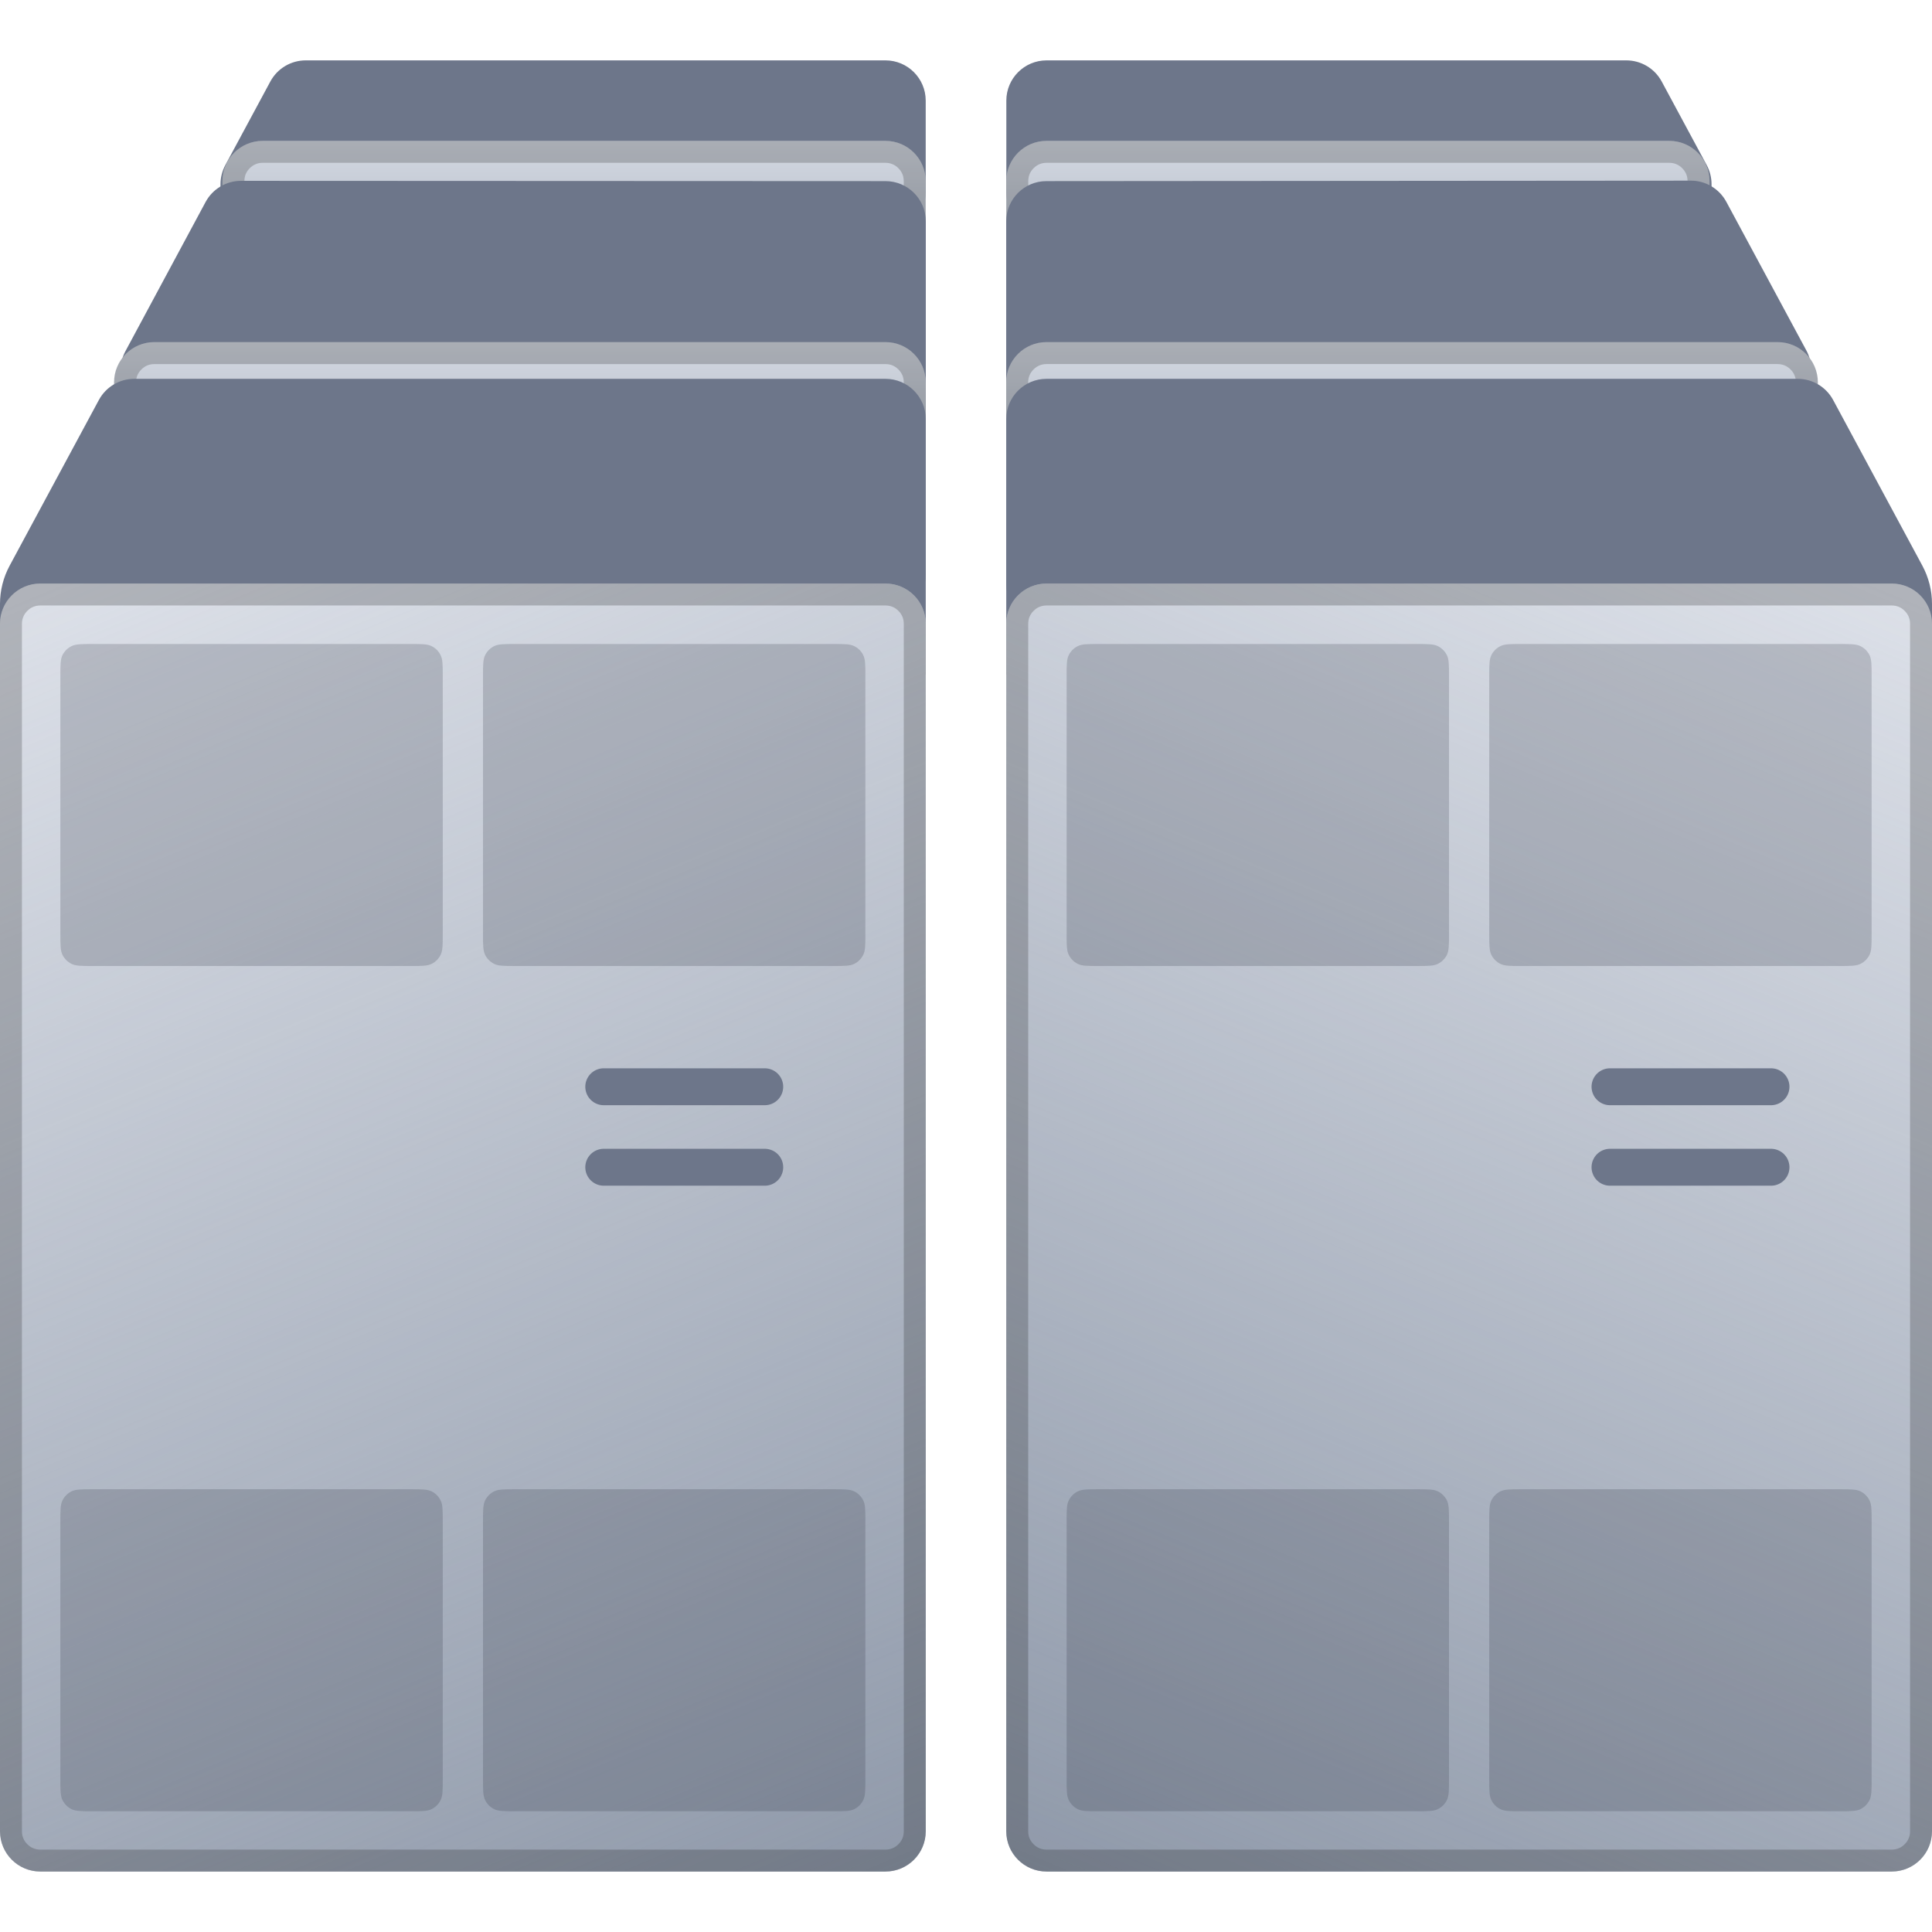
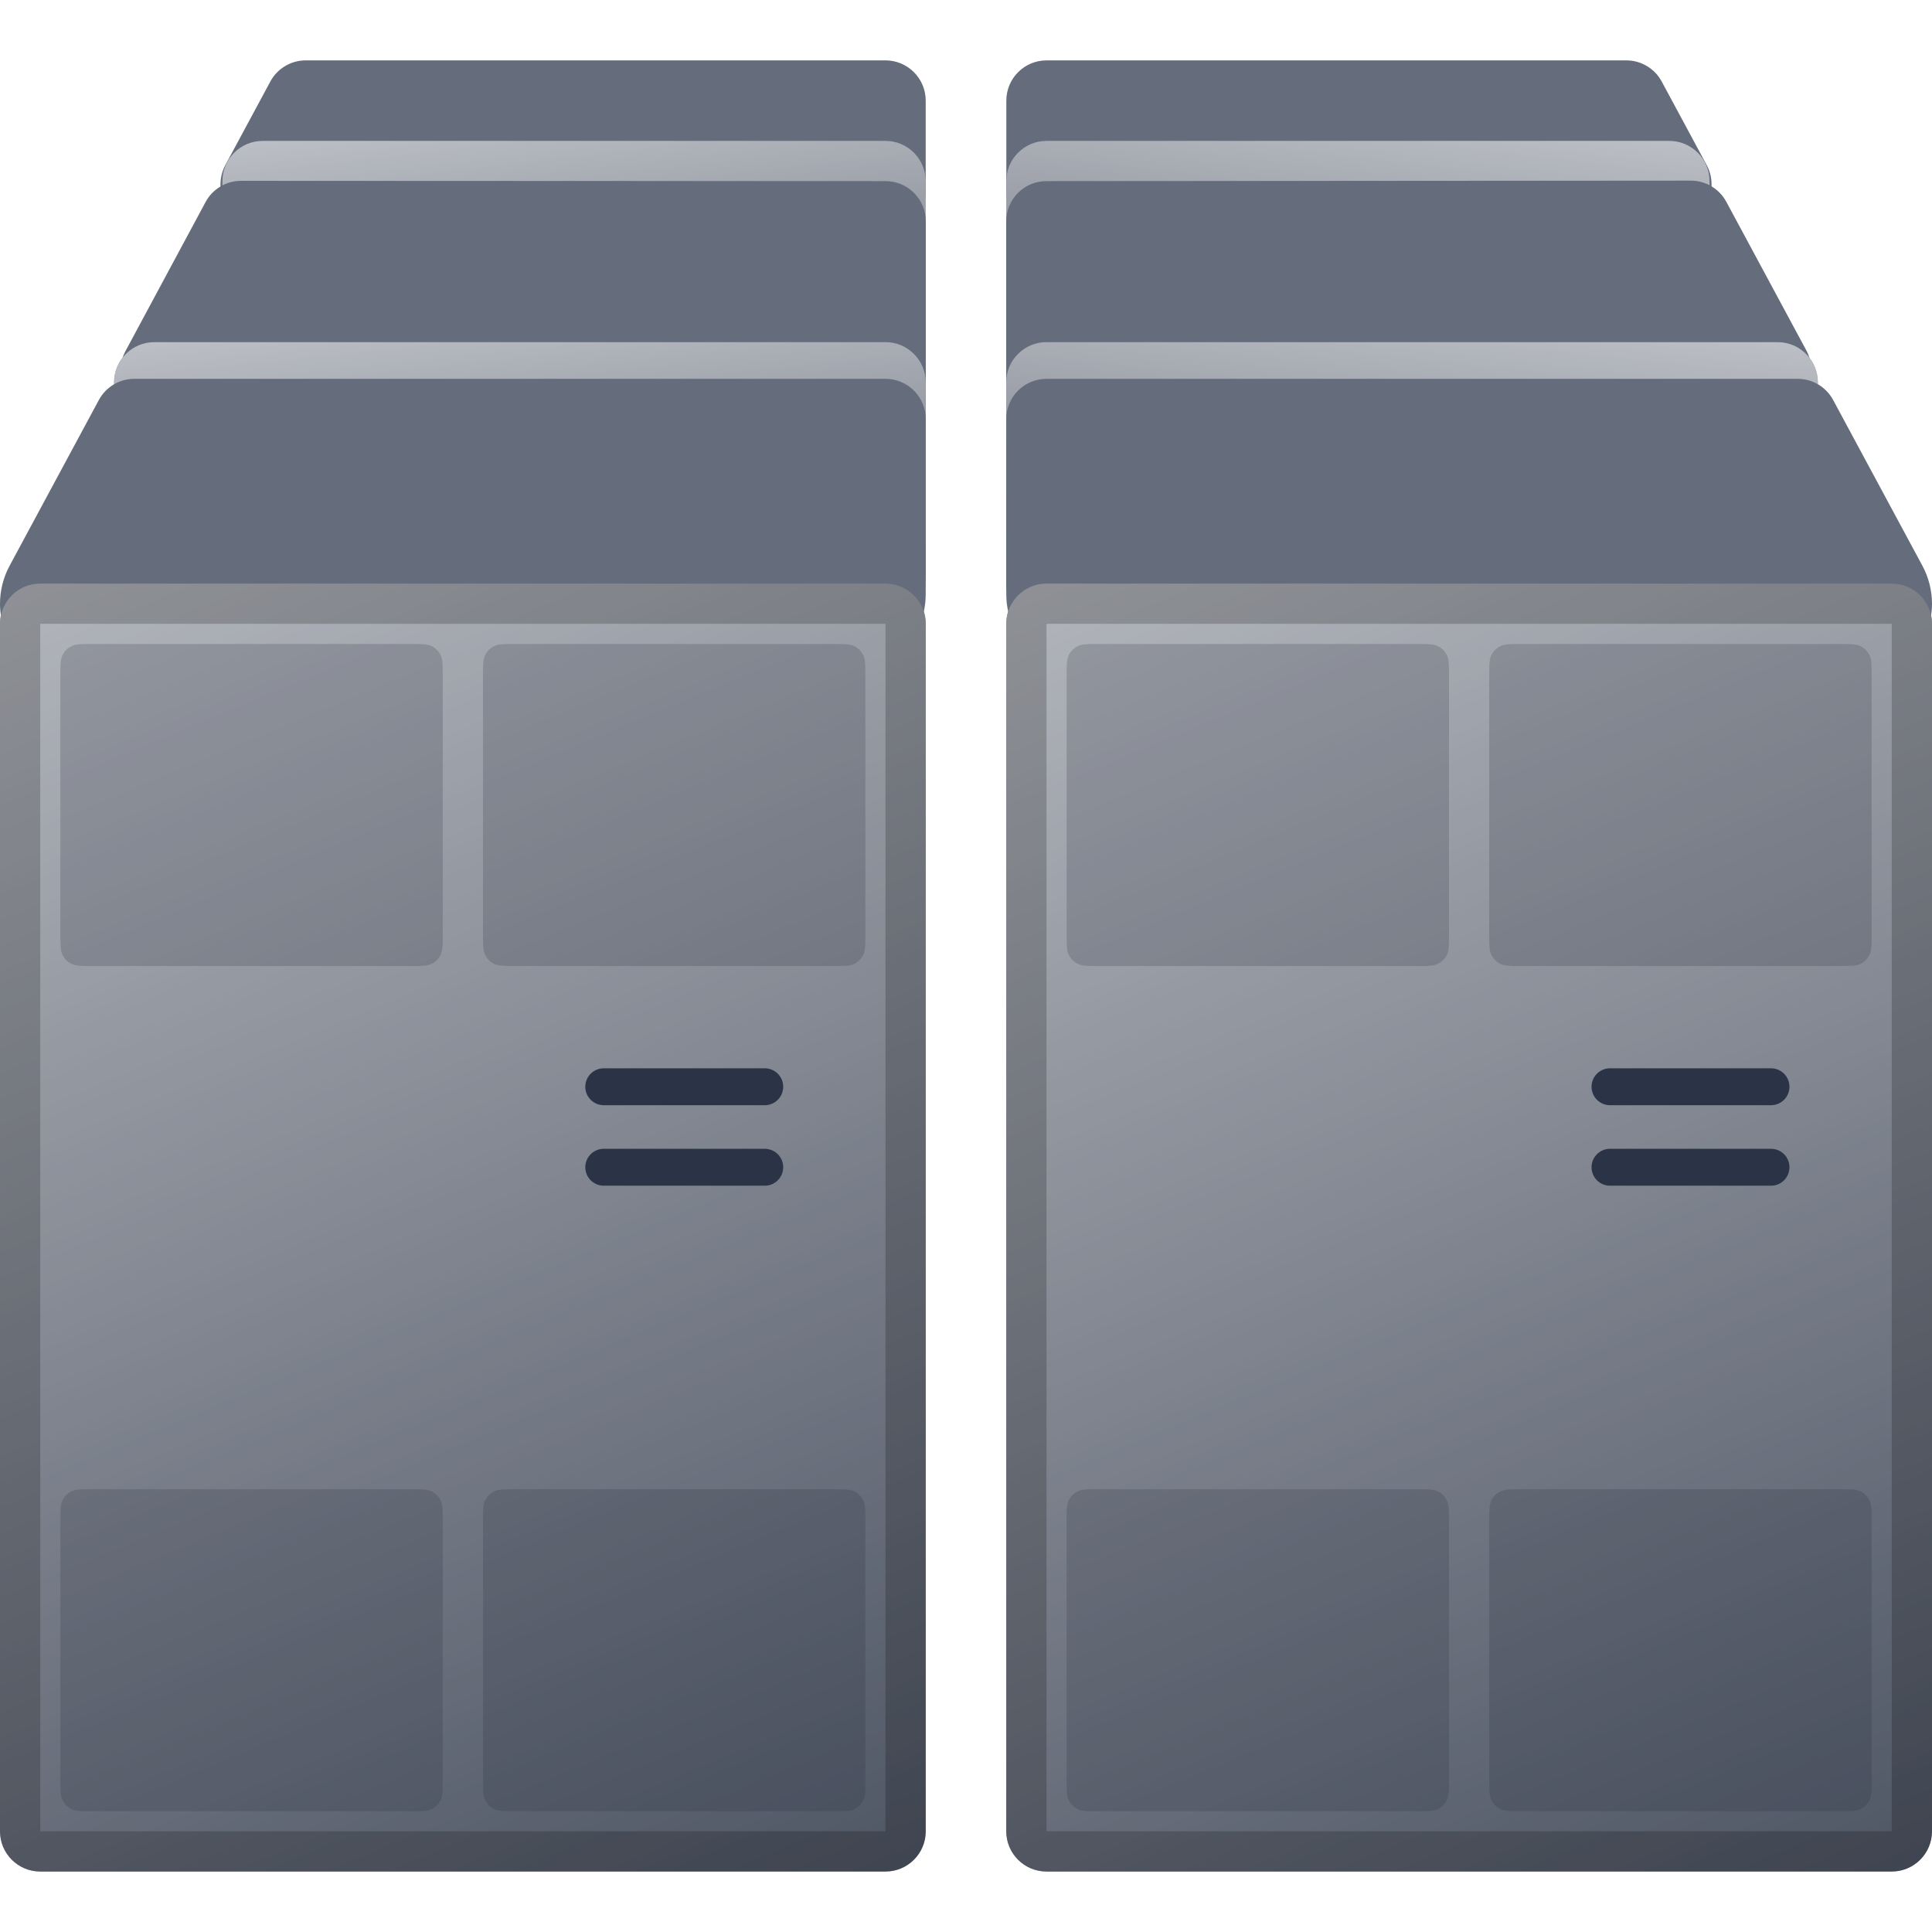
<svg xmlns="http://www.w3.org/2000/svg" width="48" height="48" viewBox="0 0 48 48" fill="none">
-   <path fill-rule="evenodd" clip-rule="evenodd" d="M22.999 4.326V2.5C22.999 1.948 22.551 1.5 21.999 1.5H7.596C7.228 1.5 6.89 1.702 6.716 2.026L5.597 4.104C5.519 4.25 5.478 4.413 5.478 4.578V4.778C5.478 5.33 5.925 5.778 6.478 5.778H21.999C22.551 5.778 22.999 5.33 22.999 4.778V4.326Z" fill="#6D768A" />
-   <path fill-rule="evenodd" clip-rule="evenodd" d="M6.526 3.5H21.998C22.551 3.5 22.998 3.948 22.998 4.5V9.285C22.998 9.838 22.551 10.285 21.998 10.285H6.526C5.974 10.285 5.526 9.838 5.526 9.285V4.5C5.526 3.948 5.974 3.5 6.526 3.5Z" fill="url(#paint0_linear_592_410)" />
-   <path fill-rule="evenodd" clip-rule="evenodd" d="M21.998 3.5H6.526C5.974 3.5 5.526 3.948 5.526 4.5V9.285C5.526 9.838 5.974 10.285 6.526 10.285H21.998C22.551 10.285 22.998 9.838 22.998 9.285V4.5C22.998 3.948 22.551 3.5 21.998 3.5ZM6.526 4.045H21.998C22.061 4.045 22.119 4.056 22.173 4.079C22.227 4.101 22.276 4.134 22.32 4.179C22.364 4.223 22.398 4.272 22.42 4.325C22.442 4.379 22.453 4.437 22.453 4.5V9.285C22.453 9.348 22.442 9.406 22.42 9.46C22.398 9.513 22.364 9.562 22.32 9.607C22.276 9.651 22.227 9.684 22.173 9.707C22.119 9.729 22.061 9.74 21.998 9.74H6.526C6.464 9.74 6.405 9.729 6.352 9.707C6.298 9.684 6.249 9.651 6.205 9.607C6.161 9.562 6.127 9.513 6.105 9.46C6.083 9.406 6.072 9.348 6.072 9.285V4.5C6.072 4.437 6.083 4.379 6.105 4.325C6.127 4.272 6.161 4.223 6.205 4.179C6.249 4.134 6.298 4.101 6.352 4.079C6.405 4.056 6.464 4.045 6.526 4.045Z" fill="black" fill-opacity="0.2" />
-   <path fill-rule="evenodd" clip-rule="evenodd" d="M5.988 4.493L22.001 4.5C22.553 4.5 23.001 4.947 23.001 5.5V8.956V10.499C23.001 11.052 22.553 11.5 22 11.5L3.997 11.49C3.444 11.49 2.997 11.042 2.997 10.49V9.198C2.997 9.033 3.038 8.871 3.116 8.725L5.107 5.02C5.281 4.696 5.619 4.493 5.988 4.493Z" fill="#6D768A" />
-   <path fill-rule="evenodd" clip-rule="evenodd" d="M3.834 8.5H21.999C22.552 8.5 22.999 8.948 22.999 9.5V14.285C22.999 14.838 22.552 15.285 21.999 15.285H3.834C3.282 15.285 2.834 14.838 2.834 14.285V9.5C2.834 8.948 3.282 8.5 3.834 8.5Z" fill="url(#paint1_linear_592_410)" />
-   <path fill-rule="evenodd" clip-rule="evenodd" d="M21.999 8.5H3.834C3.282 8.5 2.834 8.948 2.834 9.5V14.285C2.834 14.838 3.282 15.285 3.834 15.285H21.999C22.552 15.285 22.999 14.838 22.999 14.285V9.5C22.999 8.948 22.552 8.5 21.999 8.5ZM3.834 9.046H21.999C22.062 9.046 22.12 9.056 22.174 9.079C22.227 9.101 22.276 9.134 22.321 9.179C22.365 9.223 22.398 9.272 22.421 9.325C22.443 9.379 22.454 9.437 22.454 9.5V14.285C22.454 14.348 22.443 14.406 22.421 14.46C22.398 14.513 22.365 14.562 22.321 14.607C22.276 14.651 22.227 14.684 22.174 14.707C22.12 14.729 22.062 14.74 21.999 14.74H3.834C3.771 14.74 3.713 14.729 3.659 14.707C3.606 14.684 3.557 14.651 3.513 14.607C3.468 14.562 3.435 14.513 3.413 14.46C3.391 14.406 3.379 14.348 3.379 14.285V9.5C3.379 9.437 3.391 9.379 3.413 9.325C3.435 9.272 3.468 9.223 3.513 9.179C3.557 9.134 3.606 9.101 3.659 9.079C3.713 9.056 3.771 9.046 3.834 9.046Z" fill="black" fill-opacity="0.2" />
-   <path fill-rule="evenodd" clip-rule="evenodd" d="M22 9.412H3.337C2.969 9.412 2.63 9.614 2.456 9.938L0.239 14.055C0.082 14.347 0 14.672 0 15.003L2.20417e-08 16.76H23V14.499V10.412C23 9.86 22.552 9.412 22 9.412Z" fill="#6D768A" />
-   <path fill-rule="evenodd" clip-rule="evenodd" d="M25.002 4.326V2.5C25.002 1.948 25.45 1.5 26.002 1.5L40.405 1.5C40.773 1.5 41.111 1.702 41.285 2.026L42.404 4.104C42.482 4.25 42.523 4.413 42.523 4.578L42.523 4.778C42.523 5.33 42.076 5.778 41.523 5.778H26.002C25.45 5.778 25.002 5.33 25.002 4.778V4.326Z" fill="#6D768A" />
-   <path fill-rule="evenodd" clip-rule="evenodd" d="M41.473 3.5H26.001C25.449 3.5 25.001 3.948 25.001 4.5V9.5C25.001 10.052 25.449 10.5 26.001 10.5H41.473C42.025 10.5 42.473 10.052 42.473 9.5V4.5C42.473 3.948 42.025 3.5 41.473 3.5Z" fill="url(#paint2_linear_592_410)" />
-   <path fill-rule="evenodd" clip-rule="evenodd" d="M26.001 3.5H41.473C42.025 3.5 42.473 3.948 42.473 4.5V9.5C42.473 10.052 42.025 10.5 41.473 10.5H26.001C25.449 10.5 25.001 10.052 25.001 9.5V4.5C25.001 3.948 25.449 3.5 26.001 3.5ZM41.473 4.045H26.001C25.938 4.045 25.88 4.057 25.826 4.079C25.773 4.101 25.724 4.134 25.68 4.179C25.635 4.223 25.602 4.272 25.58 4.325C25.558 4.379 25.547 4.437 25.547 4.5V9.5C25.547 9.563 25.558 9.621 25.58 9.675C25.602 9.728 25.635 9.777 25.68 9.821C25.724 9.866 25.773 9.899 25.826 9.921C25.88 9.943 25.938 9.955 26.001 9.955H41.473C41.535 9.955 41.594 9.943 41.647 9.921C41.701 9.899 41.75 9.866 41.794 9.821C41.838 9.777 41.872 9.728 41.894 9.674C41.916 9.621 41.927 9.563 41.927 9.5V4.5C41.927 4.437 41.916 4.379 41.894 4.326C41.872 4.272 41.838 4.223 41.794 4.179C41.75 4.134 41.701 4.101 41.647 4.079C41.594 4.057 41.535 4.045 41.473 4.045Z" fill="black" fill-opacity="0.2" />
-   <path fill-rule="evenodd" clip-rule="evenodd" d="M42.009 4.488L25.998 4.5C25.446 4.5 24.999 4.948 24.999 5.5V8.956V10.501C24.999 11.053 25.447 11.501 25.999 11.501H43.999C44.551 11.501 44.999 11.053 44.999 10.501V9.184C44.999 9.018 44.958 8.855 44.88 8.71L42.89 5.014C42.715 4.69 42.377 4.488 42.009 4.488Z" fill="#6D768A" />
-   <path fill-rule="evenodd" clip-rule="evenodd" d="M44.164 8.5H25.999C25.447 8.5 24.999 8.948 24.999 9.5V14.5C24.999 15.052 25.447 15.5 25.999 15.5H44.164C44.716 15.5 45.164 15.052 45.164 14.5V9.5C45.164 8.948 44.716 8.5 44.164 8.5Z" fill="url(#paint3_linear_592_410)" />
-   <path fill-rule="evenodd" clip-rule="evenodd" d="M25.999 8.5H44.164C44.716 8.5 45.164 8.948 45.164 9.5V14.5C45.164 15.052 44.716 15.5 44.164 15.5H25.999C25.447 15.5 24.999 15.052 24.999 14.5V9.5C24.999 8.948 25.447 8.5 25.999 8.5ZM44.164 9.045H25.999C25.936 9.045 25.878 9.057 25.825 9.079C25.771 9.101 25.722 9.134 25.678 9.179C25.633 9.223 25.6 9.272 25.578 9.326C25.556 9.379 25.544 9.437 25.544 9.5V14.5C25.544 14.563 25.556 14.621 25.578 14.675C25.6 14.728 25.633 14.777 25.678 14.821C25.722 14.866 25.771 14.899 25.825 14.921C25.878 14.943 25.936 14.954 25.999 14.954H44.164C44.227 14.954 44.285 14.943 44.339 14.921C44.392 14.899 44.441 14.866 44.486 14.821C44.53 14.777 44.563 14.728 44.585 14.675C44.608 14.621 44.619 14.563 44.619 14.5V9.5C44.619 9.437 44.608 9.379 44.585 9.326C44.563 9.272 44.53 9.223 44.486 9.179C44.441 9.134 44.392 9.101 44.339 9.079C44.285 9.057 44.227 9.045 44.164 9.045Z" fill="black" fill-opacity="0.2" />
-   <path fill-rule="evenodd" clip-rule="evenodd" d="M26 9.412L44.663 9.412C45.031 9.412 45.37 9.614 45.544 9.938L47.761 14.055C47.918 14.347 48 14.672 48 15.003L48 16.76H25V14.499V10.412C25 9.86 25.448 9.412 26 9.412Z" fill="#6D768A" />
-   <path fill-rule="evenodd" clip-rule="evenodd" d="M1 14.498H22C22.552 14.498 23 14.946 23 15.498V45.498C23 46.05 22.552 46.498 22 46.498H1C0.448 46.498 0 46.05 0 45.498V15.498C0 14.946 0.448 14.498 1 14.498Z" fill="#DCE0E8" />
-   <path fill-rule="evenodd" clip-rule="evenodd" d="M1 14.498H22C22.552 14.498 23 14.946 23 15.498V45.498C23 46.05 22.552 46.498 22 46.498H1C0.448 46.498 0 46.05 0 45.498V15.498C0 14.946 0.448 14.498 1 14.498Z" fill="url(#paint4_linear_592_410)" />
-   <path fill-rule="evenodd" clip-rule="evenodd" d="M22 14.498H1C0.448 14.498 0 14.946 0 15.498V45.498C0 46.05 0.448 46.498 1 46.498H22C22.552 46.498 23 46.05 23 45.498V15.498C23 14.946 22.552 14.498 22 14.498ZM1 15.043H22C22.063 15.043 22.121 15.055 22.174 15.077C22.228 15.099 22.277 15.132 22.321 15.177C22.366 15.221 22.399 15.27 22.421 15.323C22.443 15.377 22.454 15.435 22.454 15.498V45.498C22.454 45.561 22.444 45.619 22.421 45.672C22.399 45.726 22.366 45.775 22.321 45.819C22.277 45.864 22.228 45.897 22.174 45.919C22.121 45.941 22.063 45.953 22 45.953H1C0.937 45.953 0.879 45.941 0.826 45.919C0.772 45.897 0.723 45.864 0.679 45.819C0.634 45.775 0.601 45.726 0.579 45.672C0.557 45.619 0.545 45.561 0.545 45.498V15.498C0.545 15.435 0.557 15.377 0.579 15.324C0.601 15.27 0.634 15.221 0.679 15.177C0.723 15.132 0.772 15.099 0.826 15.077C0.879 15.055 0.937 15.043 1 15.043Z" fill="black" fill-opacity="0.2" />
-   <path fill-rule="evenodd" clip-rule="evenodd" d="M47 14.498H26C25.448 14.498 25 14.946 25 15.498V45.498C25 46.05 25.448 46.498 26 46.498H47C47.552 46.498 48 46.05 48 45.498V15.498C48 14.946 47.552 14.498 47 14.498Z" fill="#DCE0E8" />
-   <path fill-rule="evenodd" clip-rule="evenodd" d="M47 14.498H26C25.448 14.498 25 14.946 25 15.498V45.498C25 46.05 25.448 46.498 26 46.498H47C47.552 46.498 48 46.05 48 45.498V15.498C48 14.946 47.552 14.498 47 14.498Z" fill="url(#paint5_linear_592_410)" />
-   <path fill-rule="evenodd" clip-rule="evenodd" d="M26 14.498H47C47.552 14.498 48 14.946 48 15.498V45.498C48 46.05 47.552 46.498 47 46.498H26C25.448 46.498 25 46.05 25 45.498V15.498C25 14.946 25.448 14.498 26 14.498ZM47 15.043H26C25.937 15.043 25.879 15.055 25.826 15.077C25.772 15.099 25.723 15.132 25.679 15.177C25.634 15.221 25.601 15.27 25.579 15.323C25.557 15.377 25.546 15.435 25.546 15.498V45.498C25.546 45.561 25.556 45.619 25.579 45.672C25.601 45.726 25.634 45.775 25.679 45.819C25.723 45.864 25.772 45.897 25.826 45.919C25.879 45.941 25.937 45.953 26 45.953H47C47.063 45.953 47.121 45.941 47.175 45.919C47.228 45.897 47.277 45.864 47.321 45.819C47.366 45.775 47.399 45.726 47.421 45.672C47.444 45.619 47.455 45.561 47.455 45.498V15.498C47.455 15.435 47.444 15.377 47.421 15.323C47.399 15.27 47.366 15.221 47.321 15.177C47.277 15.132 47.228 15.099 47.175 15.077C47.121 15.055 47.063 15.043 47 15.043Z" fill="black" fill-opacity="0.2" />
+   <path fill-rule="evenodd" clip-rule="evenodd" d="M22.999 4.326V2.5C22.999 1.948 22.551 1.5 21.999 1.5H7.596C7.228 1.5 6.89 1.702 6.716 2.026L5.597 4.104C5.519 4.25 5.478 4.413 5.478 4.578V4.778C5.478 5.33 5.925 5.778 6.478 5.778H21.999C22.551 5.778 22.999 5.33 22.999 4.778V4.326Z" fill="#656C7C" />
+   <path fill-rule="evenodd" clip-rule="evenodd" d="M6.526 3.5H21.998C22.551 3.5 22.998 3.948 22.998 4.5V9.285C22.998 9.838 22.551 10.285 21.998 10.285H6.526C5.974 10.285 5.526 9.838 5.526 9.285V4.5C5.526 3.948 5.974 3.5 6.526 3.5Z" fill="#565D6C" />
+   <path fill-rule="evenodd" clip-rule="evenodd" d="M6.526 3.5H21.998C22.551 3.5 22.998 3.948 22.998 4.5V9.285C22.998 9.838 22.551 10.285 21.998 10.285H6.526C5.974 10.285 5.526 9.838 5.526 9.285V4.5C5.526 3.948 5.974 3.5 6.526 3.5Z" fill="url(#paint0_linear_592_410)" fill-opacity="0.6" />
+   <path fill-rule="evenodd" clip-rule="evenodd" d="M5.988 4.493L22.001 4.5C22.553 4.5 23.001 4.947 23.001 5.5V8.956V10.499C23.001 11.052 22.553 11.5 22 11.5L3.997 11.49C3.444 11.49 2.997 11.042 2.997 10.49V9.198C2.997 9.033 3.038 8.871 3.116 8.725L5.107 5.02C5.281 4.696 5.619 4.493 5.988 4.493Z" fill="#656C7C" />
+   <path fill-rule="evenodd" clip-rule="evenodd" d="M3.834 8.5H21.999C22.552 8.5 22.999 8.948 22.999 9.5V14.285C22.999 14.838 22.552 15.285 21.999 15.285H3.834C3.282 15.285 2.834 14.838 2.834 14.285V9.5C2.834 8.948 3.282 8.5 3.834 8.5Z" fill="#565D6C" />
+   <path fill-rule="evenodd" clip-rule="evenodd" d="M3.834 8.5H21.999C22.552 8.5 22.999 8.948 22.999 9.5V14.285C22.999 14.838 22.552 15.285 21.999 15.285H3.834C3.282 15.285 2.834 14.838 2.834 14.285V9.5C2.834 8.948 3.282 8.5 3.834 8.5Z" fill="url(#paint1_linear_592_410)" fill-opacity="0.6" />
+   <path fill-rule="evenodd" clip-rule="evenodd" d="M22 9.412H3.337C2.969 9.412 2.63 9.614 2.456 9.938L0.239 14.055C0.082 14.347 0 14.672 0 15.003C1.21733e-08 15.973 0.786 16.76 1.757 16.76H20.739C20.981 16.76 21.102 16.76 21.204 16.749C22.147 16.652 22.893 15.907 22.989 14.964C23 14.862 23 14.741 23 14.499V10.412C23 9.86 22.552 9.412 22 9.412Z" fill="#656C7C" />
+   <path fill-rule="evenodd" clip-rule="evenodd" d="M25.002 4.326V2.5C25.002 1.948 25.45 1.5 26.002 1.5L40.405 1.5C40.773 1.5 41.111 1.702 41.285 2.026L42.404 4.104C42.482 4.25 42.523 4.413 42.523 4.578L42.523 4.778C42.523 5.33 42.076 5.778 41.523 5.778H26.002C25.45 5.778 25.002 5.33 25.002 4.778V4.326Z" fill="#656C7C" />
+   <path fill-rule="evenodd" clip-rule="evenodd" d="M41.473 3.5H26.001C25.449 3.5 25.001 3.948 25.001 4.5V9.5C25.001 10.052 25.449 10.5 26.001 10.5H41.473C42.025 10.5 42.473 10.052 42.473 9.5V4.5C42.473 3.948 42.025 3.5 41.473 3.5Z" fill="#565D6C" />
+   <path fill-rule="evenodd" clip-rule="evenodd" d="M41.473 3.5H26.001C25.449 3.5 25.001 3.948 25.001 4.5V9.5C25.001 10.052 25.449 10.5 26.001 10.5H41.473C42.025 10.5 42.473 10.052 42.473 9.5V4.5C42.473 3.948 42.025 3.5 41.473 3.5Z" fill="url(#paint2_linear_592_410)" fill-opacity="0.6" />
+   <path fill-rule="evenodd" clip-rule="evenodd" d="M42.009 4.488L25.998 4.5C25.446 4.5 24.999 4.948 24.999 5.5V8.956V10.501C24.999 11.053 25.447 11.501 25.999 11.501H43.999C44.551 11.501 44.999 11.053 44.999 10.501V9.184C44.999 9.018 44.958 8.855 44.88 8.71L42.89 5.014C42.715 4.69 42.377 4.488 42.009 4.488Z" fill="#656C7C" />
+   <path fill-rule="evenodd" clip-rule="evenodd" d="M44.164 8.5H25.999C25.447 8.5 24.999 8.948 24.999 9.5V14.5C24.999 15.052 25.447 15.5 25.999 15.5H44.164C44.716 15.5 45.164 15.052 45.164 14.5V9.5C45.164 8.948 44.716 8.5 44.164 8.5Z" fill="#565D6C" />
+   <path fill-rule="evenodd" clip-rule="evenodd" d="M44.164 8.5H25.999C25.447 8.5 24.999 8.948 24.999 9.5V14.5C24.999 15.052 25.447 15.5 25.999 15.5H44.164C44.716 15.5 45.164 15.052 45.164 14.5V9.5C45.164 8.948 44.716 8.5 44.164 8.5Z" fill="url(#paint3_linear_592_410)" fill-opacity="0.6" />
+   <path fill-rule="evenodd" clip-rule="evenodd" d="M26 9.412L44.663 9.412C45.031 9.412 45.37 9.614 45.544 9.938L47.761 14.055C47.918 14.347 48 14.672 48 15.003C48 15.973 47.214 16.76 46.243 16.76H27.261C27.019 16.76 26.898 16.76 26.796 16.75C25.853 16.652 25.107 15.907 25.011 14.964C25 14.863 25 14.741 25 14.499V10.412C25 9.86 25.448 9.412 26 9.412Z" fill="#656C7C" />
+   <path fill-rule="evenodd" clip-rule="evenodd" d="M1 14.498H22C22.552 14.498 23 14.946 23 15.498V45.498C23 46.05 22.552 46.498 22 46.498H1C0.448 46.498 0 46.05 0 45.498V15.498C0 14.946 0.448 14.498 1 14.498Z" fill="#3C4454" />
+   <path fill-rule="evenodd" clip-rule="evenodd" d="M1 14.498H22C22.552 14.498 23 14.946 23 15.498V45.498C23 46.05 22.552 46.498 22 46.498H1C0.448 46.498 0 46.05 0 45.498V15.498C0 14.946 0.448 14.498 1 14.498Z" fill="url(#paint4_linear_592_410)" fill-opacity="0.6" />
+   <path d="M1 14.998H22C22.276 14.998 22.5 15.222 22.5 15.498V45.498C22.5 45.774 22.276 45.998 22 45.998H1C0.724 45.998 0.5 45.774 0.5 45.498V15.498C0.5 15.222 0.724 14.998 1 14.998Z" stroke="black" stroke-opacity="0.2" />
+   <path fill-rule="evenodd" clip-rule="evenodd" d="M26 14.498H47C47.552 14.498 48 14.946 48 15.498V45.498C48 46.05 47.552 46.498 47 46.498H26C25.448 46.498 25 46.05 25 45.498V15.498C25 14.946 25.448 14.498 26 14.498Z" fill="#3C4454" />
+   <path fill-rule="evenodd" clip-rule="evenodd" d="M26 14.498H47C47.552 14.498 48 14.946 48 15.498V45.498C48 46.05 47.552 46.498 47 46.498H26C25.448 46.498 25 46.05 25 45.498V15.498C25 14.946 25.448 14.498 26 14.498Z" fill="url(#paint5_linear_592_410)" fill-opacity="0.6" />
+   <path d="M26 14.998H47C47.276 14.998 47.5 15.222 47.5 15.498V45.498C47.5 45.774 47.276 45.998 47 45.998H26C25.724 45.998 25.5 45.774 25.5 45.498V15.498C25.5 15.222 25.724 14.998 26 14.998Z" stroke="black" stroke-opacity="0.2" />
  <path opacity="0.2" d="M10.2 16H2.3C2.02 16 1.88 16 1.773 16.055C1.679 16.102 1.602 16.179 1.554 16.273C1.5 16.38 1.5 16.52 1.5 16.8V23.2C1.5 23.48 1.5 23.62 1.554 23.727C1.602 23.821 1.679 23.898 1.773 23.945C1.88 24 2.02 24 2.3 24H10.2C10.48 24 10.62 24 10.727 23.945C10.821 23.898 10.898 23.821 10.945 23.727C11 23.62 11 23.48 11 23.2V16.8C11 16.52 11 16.38 10.945 16.273C10.898 16.179 10.821 16.102 10.727 16.055C10.62 16 10.48 16 10.2 16Z" fill="#232837" />
  <path opacity="0.2" d="M35.2 16H27.3C27.02 16 26.88 16 26.773 16.055C26.679 16.102 26.602 16.179 26.555 16.273C26.5 16.38 26.5 16.52 26.5 16.8V23.2C26.5 23.48 26.5 23.62 26.555 23.727C26.602 23.821 26.679 23.898 26.773 23.945C26.88 24 27.02 24 27.3 24H35.2C35.48 24 35.62 24 35.727 23.945C35.821 23.898 35.898 23.821 35.946 23.727C36 23.62 36 23.48 36 23.2V16.8C36 16.52 36 16.38 35.946 16.273C35.898 16.179 35.821 16.102 35.727 16.055C35.62 16 35.48 16 35.2 16Z" fill="#232837" />
  <path opacity="0.2" d="M10.2 37H2.3C2.02 37 1.88 37 1.773 37.054C1.679 37.102 1.602 37.179 1.554 37.273C1.5 37.38 1.5 37.52 1.5 37.8V44.2C1.5 44.48 1.5 44.62 1.554 44.727C1.602 44.821 1.679 44.898 1.773 44.946C1.88 45 2.02 45 2.3 45H10.2C10.48 45 10.62 45 10.727 44.946C10.821 44.898 10.898 44.821 10.945 44.727C11 44.62 11 44.48 11 44.2V37.8C11 37.52 11 37.38 10.945 37.273C10.898 37.179 10.821 37.102 10.727 37.054C10.62 37 10.48 37 10.2 37Z" fill="#232837" />
  <path opacity="0.2" d="M35.2 37H27.3C27.02 37 26.88 37 26.773 37.054C26.679 37.102 26.602 37.179 26.555 37.273C26.5 37.38 26.5 37.52 26.5 37.8V44.2C26.5 44.48 26.5 44.62 26.555 44.727C26.602 44.821 26.679 44.898 26.773 44.946C26.88 45 27.02 45 27.3 45H35.2C35.48 45 35.62 45 35.727 44.946C35.821 44.898 35.898 44.821 35.946 44.727C36 44.62 36 44.48 36 44.2V37.8C36 37.52 36 37.38 35.946 37.273C35.898 37.179 35.821 37.102 35.727 37.054C35.62 37 35.48 37 35.2 37Z" fill="#232837" />
  <path opacity="0.2" d="M20.7 16H12.8C12.52 16 12.38 16 12.273 16.055C12.179 16.102 12.102 16.179 12.055 16.273C12 16.38 12 16.52 12 16.8V23.2C12 23.48 12 23.62 12.055 23.727C12.102 23.821 12.179 23.898 12.273 23.945C12.38 24 12.52 24 12.8 24H20.7C20.98 24 21.12 24 21.227 23.945C21.321 23.898 21.398 23.821 21.445 23.727C21.5 23.62 21.5 23.48 21.5 23.2V16.8C21.5 16.52 21.5 16.38 21.445 16.273C21.398 16.179 21.321 16.102 21.227 16.055C21.12 16 20.98 16 20.7 16Z" fill="#232837" />
  <path opacity="0.2" d="M45.7 16H37.8C37.52 16 37.38 16 37.273 16.055C37.179 16.102 37.102 16.179 37.054 16.273C37 16.38 37 16.52 37 16.8V23.2C37 23.48 37 23.62 37.054 23.727C37.102 23.821 37.179 23.898 37.273 23.945C37.38 24 37.52 24 37.8 24H45.7C45.98 24 46.12 24 46.227 23.945C46.321 23.898 46.398 23.821 46.446 23.727C46.5 23.62 46.5 23.48 46.5 23.2V16.8C46.5 16.52 46.5 16.38 46.446 16.273C46.398 16.179 46.321 16.102 46.227 16.055C46.12 16 45.98 16 45.7 16Z" fill="#232837" />
  <path opacity="0.2" d="M20.7 37H12.8C12.52 37 12.38 37 12.273 37.054C12.179 37.102 12.102 37.179 12.055 37.273C12 37.38 12 37.52 12 37.8V44.2C12 44.48 12 44.62 12.055 44.727C12.102 44.821 12.179 44.898 12.273 44.946C12.38 45 12.52 45 12.8 45H20.7C20.98 45 21.12 45 21.227 44.946C21.321 44.898 21.398 44.821 21.445 44.727C21.5 44.62 21.5 44.48 21.5 44.2V37.8C21.5 37.52 21.5 37.38 21.445 37.273C21.398 37.179 21.321 37.102 21.227 37.054C21.12 37 20.98 37 20.7 37Z" fill="#232837" />
  <path opacity="0.2" d="M45.7 37H37.8C37.52 37 37.38 37 37.273 37.054C37.179 37.102 37.102 37.179 37.054 37.273C37 37.38 37 37.52 37 37.8V44.2C37 44.48 37 44.62 37.054 44.727C37.102 44.821 37.179 44.898 37.273 44.946C37.38 45 37.52 45 37.8 45H45.7C45.98 45 46.12 45 46.227 44.946C46.321 44.898 46.398 44.821 46.446 44.727C46.5 44.62 46.5 44.48 46.5 44.2V37.8C46.5 37.52 46.5 37.38 46.446 37.273C46.398 37.179 46.321 37.102 46.227 37.054C46.12 37 45.98 37 45.7 37Z" fill="#232837" />
-   <path d="M15 27H19" stroke="#6D768A" stroke-width="0.917" stroke-linecap="round" />
-   <path d="M40 27H44" stroke="#6D768A" stroke-width="0.917" stroke-linecap="round" />
-   <path d="M15 29H19" stroke="#6D768A" stroke-width="0.917" stroke-linecap="round" />
-   <path d="M40 29H44" stroke="#6D768A" stroke-width="0.917" stroke-linecap="round" />
+   <path d="M15 27H19" stroke="#2B3447" stroke-width="0.917" stroke-linecap="round" />
+   <path d="M40 27H44" stroke="#2B3447" stroke-width="0.917" stroke-linecap="round" />
+   <path d="M15 29H19" stroke="#2B3447" stroke-width="0.917" stroke-linecap="round" />
+   <path d="M40 29H44" stroke="#2B3447" stroke-width="0.917" stroke-linecap="round" />
  <defs>
-     <linearGradient id="paint0_linear_592_410" x1="14.262" y1="3.5" x2="14.262" y2="10.285" gradientUnits="userSpaceOnUse">
-       <stop stop-color="#D4D9E2" />
-       <stop offset="1" stop-color="#848FA0" />
+     <linearGradient id="paint0_linear_592_410" x1="18.63" y1="12.406" x2="17.454" y2="2.246" gradientUnits="userSpaceOnUse">
+       <stop stop-color="white" stop-opacity="0" />
+       <stop offset="1" stop-color="white" />
    </linearGradient>
-     <linearGradient id="paint1_linear_592_410" x1="12.917" y1="8.5" x2="12.917" y2="15.285" gradientUnits="userSpaceOnUse">
-       <stop stop-color="#D4D9E2" />
-       <stop offset="1" stop-color="#848FA0" />
+     <linearGradient id="paint1_linear_592_410" x1="17.958" y1="17.406" x2="16.936" y2="7.212" gradientUnits="userSpaceOnUse">
+       <stop stop-color="white" stop-opacity="0" />
+       <stop offset="1" stop-color="white" />
    </linearGradient>
-     <linearGradient id="paint2_linear_592_410" x1="33.737" y1="3.5" x2="33.737" y2="10.5" gradientUnits="userSpaceOnUse">
-       <stop stop-color="#D4D9E2" />
-       <stop offset="1" stop-color="#848FA0" />
+     <linearGradient id="paint2_linear_592_410" x1="29.369" y1="12.688" x2="30.619" y2="2.215" gradientUnits="userSpaceOnUse">
+       <stop stop-color="white" stop-opacity="0" />
+       <stop offset="1" stop-color="white" />
    </linearGradient>
-     <linearGradient id="paint3_linear_592_410" x1="35.081" y1="8.5" x2="35.081" y2="15.5" gradientUnits="userSpaceOnUse">
-       <stop stop-color="#D4D9E2" />
-       <stop offset="1" stop-color="#848FA0" />
+     <linearGradient id="paint3_linear_592_410" x1="30.04" y1="17.688" x2="31.128" y2="7.178" gradientUnits="userSpaceOnUse">
+       <stop stop-color="white" stop-opacity="0" />
+       <stop offset="1" stop-color="white" />
    </linearGradient>
    <linearGradient id="paint4_linear_592_410" x1="17.25" y1="56.498" x2="0.068" y2="15.066" gradientUnits="userSpaceOnUse">
-       <stop stop-color="#818C9E" />
-       <stop offset="1" stop-color="#818C9E" stop-opacity="0" />
+       <stop stop-color="white" stop-opacity="0" />
+       <stop offset="1" stop-color="white" />
    </linearGradient>
-     <linearGradient id="paint5_linear_592_410" x1="30.75" y1="56.498" x2="47.932" y2="15.066" gradientUnits="userSpaceOnUse">
-       <stop stop-color="#818C9E" />
-       <stop offset="1" stop-color="#818C9E" stop-opacity="0" />
+     <linearGradient id="paint5_linear_592_410" x1="42.25" y1="56.498" x2="25.068" y2="15.066" gradientUnits="userSpaceOnUse">
+       <stop stop-color="white" stop-opacity="0" />
+       <stop offset="1" stop-color="white" />
    </linearGradient>
  </defs>
</svg>
